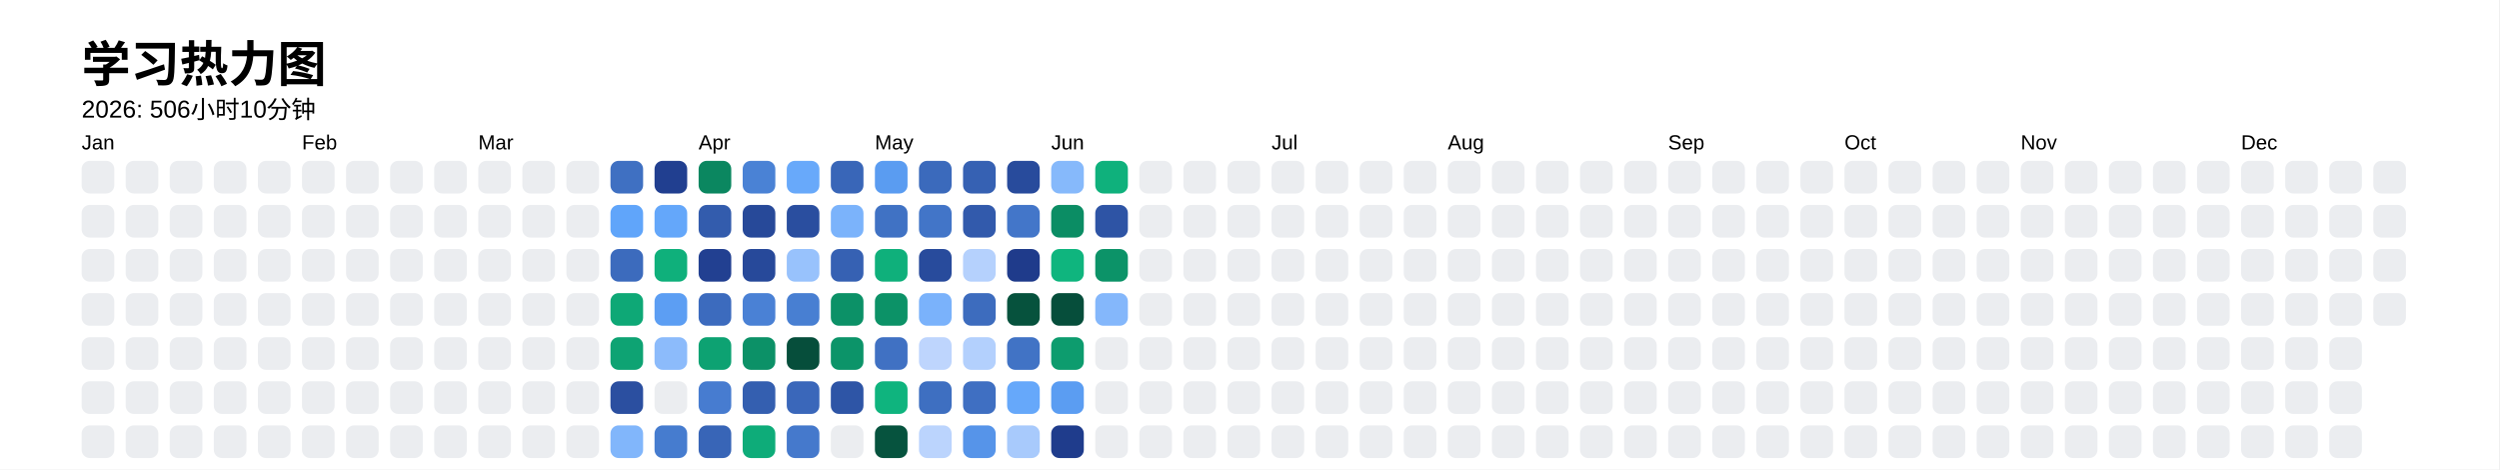
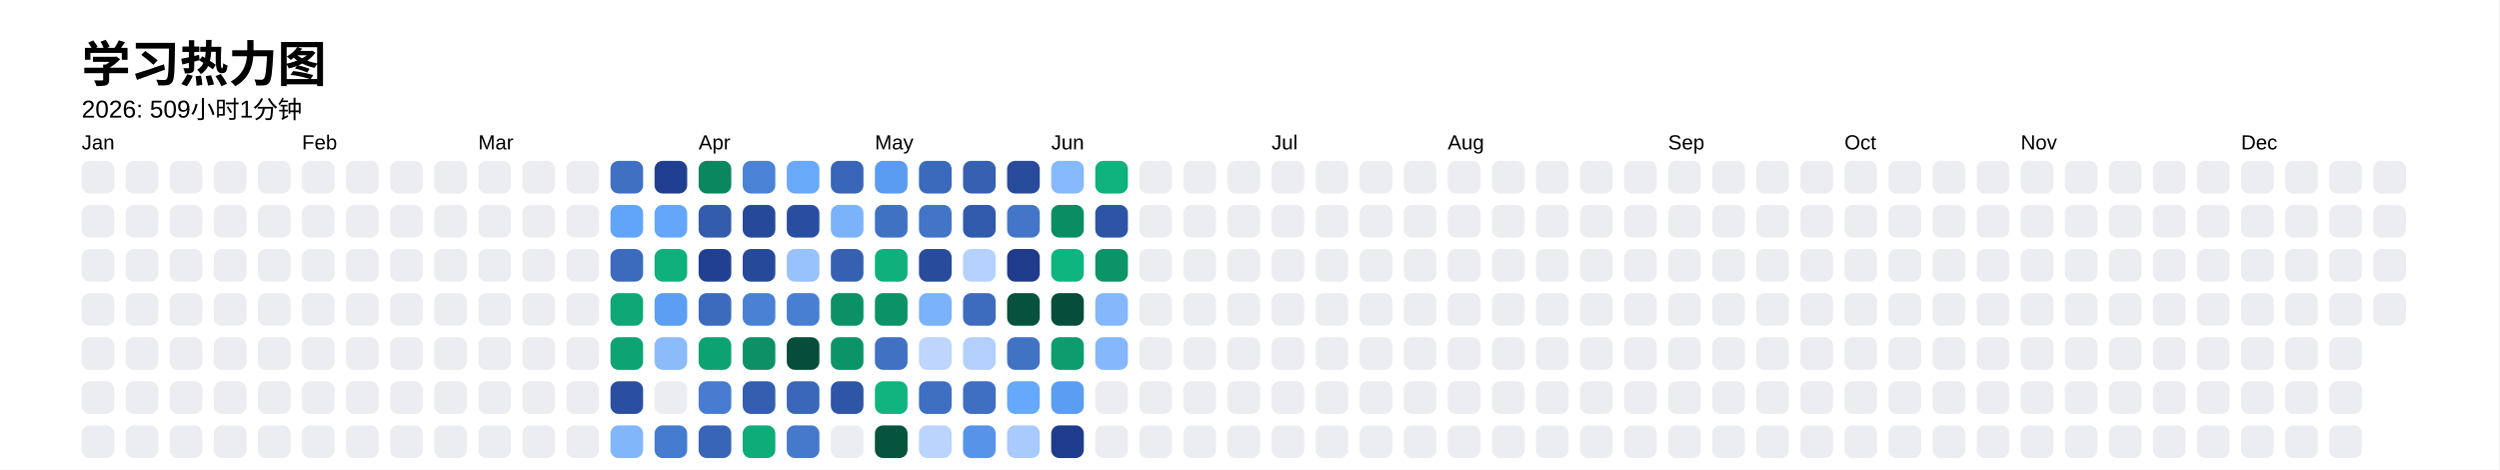
<svg xmlns="http://www.w3.org/2000/svg" style="background-color:white;" baseProfile="full" height="57.5mm" version="1.1" viewBox="0,0,306.2,57.5" width="306.2mm">
  <defs />
  <rect fill="#FFFFFF" height="57.5" width="306.2" x="0" y="0" />
  <text fill="#000000" style="font-size:6px; font-family:Arial; font-weight:bold;" x="10" y="10">学习热力图</text>
-   <text fill="#000000" style="font-size:3px; font-family:Arial;" x="10" y="14.4">2026: 506小时10分钟</text>
+   <text fill="#000000" style="font-size:3px; font-family:Arial;" x="10" y="14.4">2026: 509小时1分钟</text>
  <text fill="#000000" style="font-size:2.5px; font-family:Arial" x="10" y="18.3">Jan</text>
  <rect fill="#ebedf0" height="4" rx="1" ry="1" width="4" x="10" y="19.7" />
  <rect fill="#ebedf0" height="4" rx="1" ry="1" width="4" x="10" y="25.1" />
  <rect fill="#ebedf0" height="4" rx="1" ry="1" width="4" x="10" y="30.5" />
  <rect fill="#ebedf0" height="4" rx="1" ry="1" width="4" x="10" y="35.9" />
  <rect fill="#ebedf0" height="4" rx="1" ry="1" width="4" x="10" y="41.3" />
  <rect fill="#ebedf0" height="4" rx="1" ry="1" width="4" x="10" y="46.7" />
  <rect fill="#ebedf0" height="4" rx="1" ry="1" width="4" x="10" y="52.1" />
  <rect fill="#ebedf0" height="4" rx="1" ry="1" width="4" x="15.4" y="19.7" />
  <rect fill="#ebedf0" height="4" rx="1" ry="1" width="4" x="15.4" y="25.1" />
  <rect fill="#ebedf0" height="4" rx="1" ry="1" width="4" x="15.4" y="30.5" />
  <rect fill="#ebedf0" height="4" rx="1" ry="1" width="4" x="15.4" y="35.9" />
  <rect fill="#ebedf0" height="4" rx="1" ry="1" width="4" x="15.4" y="41.3" />
  <rect fill="#ebedf0" height="4" rx="1" ry="1" width="4" x="15.4" y="46.7" />
  <rect fill="#ebedf0" height="4" rx="1" ry="1" width="4" x="15.4" y="52.1" />
  <rect fill="#ebedf0" height="4" rx="1" ry="1" width="4" x="20.8" y="19.7" />
  <rect fill="#ebedf0" height="4" rx="1" ry="1" width="4" x="20.8" y="25.1" />
  <rect fill="#ebedf0" height="4" rx="1" ry="1" width="4" x="20.8" y="30.5" />
  <rect fill="#ebedf0" height="4" rx="1" ry="1" width="4" x="20.8" y="35.9" />
  <rect fill="#ebedf0" height="4" rx="1" ry="1" width="4" x="20.8" y="41.3" />
  <rect fill="#ebedf0" height="4" rx="1" ry="1" width="4" x="20.8" y="46.7" />
  <rect fill="#ebedf0" height="4" rx="1" ry="1" width="4" x="20.8" y="52.1" />
  <rect fill="#ebedf0" height="4" rx="1" ry="1" width="4" x="26.2" y="19.7" />
  <rect fill="#ebedf0" height="4" rx="1" ry="1" width="4" x="26.2" y="25.1" />
  <rect fill="#ebedf0" height="4" rx="1" ry="1" width="4" x="26.2" y="30.5" />
  <rect fill="#ebedf0" height="4" rx="1" ry="1" width="4" x="26.2" y="35.9" />
  <rect fill="#ebedf0" height="4" rx="1" ry="1" width="4" x="26.2" y="41.3" />
  <rect fill="#ebedf0" height="4" rx="1" ry="1" width="4" x="26.2" y="46.7" />
  <rect fill="#ebedf0" height="4" rx="1" ry="1" width="4" x="26.2" y="52.1" />
  <rect fill="#ebedf0" height="4" rx="1" ry="1" width="4" x="31.6" y="19.7" />
  <rect fill="#ebedf0" height="4" rx="1" ry="1" width="4" x="31.6" y="25.1" />
  <rect fill="#ebedf0" height="4" rx="1" ry="1" width="4" x="31.6" y="30.5" />
  <rect fill="#ebedf0" height="4" rx="1" ry="1" width="4" x="31.6" y="35.9" />
  <rect fill="#ebedf0" height="4" rx="1" ry="1" width="4" x="31.6" y="41.3" />
  <rect fill="#ebedf0" height="4" rx="1" ry="1" width="4" x="31.6" y="46.7" />
  <rect fill="#ebedf0" height="4" rx="1" ry="1" width="4" x="31.6" y="52.1" />
  <text fill="#000000" style="font-size:2.5px; font-family:Arial" x="37.0" y="18.3">Feb</text>
  <rect fill="#ebedf0" height="4" rx="1" ry="1" width="4" x="37.0" y="19.7" />
  <rect fill="#ebedf0" height="4" rx="1" ry="1" width="4" x="37.0" y="25.1" />
  <rect fill="#ebedf0" height="4" rx="1" ry="1" width="4" x="37.0" y="30.5" />
  <rect fill="#ebedf0" height="4" rx="1" ry="1" width="4" x="37.0" y="35.9" />
  <rect fill="#ebedf0" height="4" rx="1" ry="1" width="4" x="37.0" y="41.3" />
  <rect fill="#ebedf0" height="4" rx="1" ry="1" width="4" x="37.0" y="46.7" />
  <rect fill="#ebedf0" height="4" rx="1" ry="1" width="4" x="37.0" y="52.1" />
  <rect fill="#ebedf0" height="4" rx="1" ry="1" width="4" x="42.4" y="19.7" />
  <rect fill="#ebedf0" height="4" rx="1" ry="1" width="4" x="42.4" y="25.1" />
  <rect fill="#ebedf0" height="4" rx="1" ry="1" width="4" x="42.4" y="30.5" />
  <rect fill="#ebedf0" height="4" rx="1" ry="1" width="4" x="42.4" y="35.9" />
  <rect fill="#ebedf0" height="4" rx="1" ry="1" width="4" x="42.4" y="41.3" />
  <rect fill="#ebedf0" height="4" rx="1" ry="1" width="4" x="42.4" y="46.7" />
  <rect fill="#ebedf0" height="4" rx="1" ry="1" width="4" x="42.4" y="52.1" />
  <rect fill="#ebedf0" height="4" rx="1" ry="1" width="4" x="47.8" y="19.7" />
  <rect fill="#ebedf0" height="4" rx="1" ry="1" width="4" x="47.8" y="25.1" />
  <rect fill="#ebedf0" height="4" rx="1" ry="1" width="4" x="47.8" y="30.5" />
  <rect fill="#ebedf0" height="4" rx="1" ry="1" width="4" x="47.8" y="35.9" />
  <rect fill="#ebedf0" height="4" rx="1" ry="1" width="4" x="47.8" y="41.3" />
  <rect fill="#ebedf0" height="4" rx="1" ry="1" width="4" x="47.8" y="46.7" />
  <rect fill="#ebedf0" height="4" rx="1" ry="1" width="4" x="47.8" y="52.1" />
  <rect fill="#ebedf0" height="4" rx="1" ry="1" width="4" x="53.2" y="19.7" />
  <rect fill="#ebedf0" height="4" rx="1" ry="1" width="4" x="53.2" y="25.1" />
  <rect fill="#ebedf0" height="4" rx="1" ry="1" width="4" x="53.2" y="30.5" />
  <rect fill="#ebedf0" height="4" rx="1" ry="1" width="4" x="53.2" y="35.9" />
  <rect fill="#ebedf0" height="4" rx="1" ry="1" width="4" x="53.2" y="41.3" />
  <rect fill="#ebedf0" height="4" rx="1" ry="1" width="4" x="53.2" y="46.7" />
  <rect fill="#ebedf0" height="4" rx="1" ry="1" width="4" x="53.2" y="52.1" />
  <text fill="#000000" style="font-size:2.5px; font-family:Arial" x="58.6" y="18.3">Mar</text>
  <rect fill="#ebedf0" height="4" rx="1" ry="1" width="4" x="58.6" y="19.7" />
  <rect fill="#ebedf0" height="4" rx="1" ry="1" width="4" x="58.6" y="25.1" />
  <rect fill="#ebedf0" height="4" rx="1" ry="1" width="4" x="58.6" y="30.5" />
  <rect fill="#ebedf0" height="4" rx="1" ry="1" width="4" x="58.6" y="35.9" />
  <rect fill="#ebedf0" height="4" rx="1" ry="1" width="4" x="58.6" y="41.3" />
  <rect fill="#ebedf0" height="4" rx="1" ry="1" width="4" x="58.6" y="46.7" />
  <rect fill="#ebedf0" height="4" rx="1" ry="1" width="4" x="58.6" y="52.1" />
  <rect fill="#ebedf0" height="4" rx="1" ry="1" width="4" x="64" y="19.7" />
  <rect fill="#ebedf0" height="4" rx="1" ry="1" width="4" x="64" y="25.1" />
  <rect fill="#ebedf0" height="4" rx="1" ry="1" width="4" x="64" y="30.5" />
  <rect fill="#ebedf0" height="4" rx="1" ry="1" width="4" x="64" y="35.9" />
  <rect fill="#ebedf0" height="4" rx="1" ry="1" width="4" x="64" y="41.3" />
  <rect fill="#ebedf0" height="4" rx="1" ry="1" width="4" x="64" y="46.7" />
  <rect fill="#ebedf0" height="4" rx="1" ry="1" width="4" x="64" y="52.1" />
  <rect fill="#ebedf0" height="4" rx="1" ry="1" width="4" x="69.4" y="19.7" />
  <rect fill="#ebedf0" height="4" rx="1" ry="1" width="4" x="69.4" y="25.1" />
  <rect fill="#ebedf0" height="4" rx="1" ry="1" width="4" x="69.4" y="30.5" />
  <rect fill="#ebedf0" height="4" rx="1" ry="1" width="4" x="69.4" y="35.9" />
  <rect fill="#ebedf0" height="4" rx="1" ry="1" width="4" x="69.4" y="41.3" />
  <rect fill="#ebedf0" height="4" rx="1" ry="1" width="4" x="69.4" y="46.7" />
  <rect fill="#ebedf0" height="4" rx="1" ry="1" width="4" x="69.4" y="52.1" />
  <rect fill="#3f70c2" height="4" rx="1" ry="1" width="4" x="74.8" y="19.7" />
  <rect fill="#60a5fa" height="4" rx="1" ry="1" width="4" x="74.8" y="25.1" />
  <rect fill="#3c6bbd" height="4" rx="1" ry="1" width="4" x="74.8" y="30.5" />
  <rect fill="#0ea876" height="4" rx="1" ry="1" width="4" x="74.8" y="35.9" />
  <rect fill="#0ea373" height="4" rx="1" ry="1" width="4" x="74.8" y="41.3" />
  <rect fill="#2b4fa0" height="4" rx="1" ry="1" width="4" x="74.8" y="46.7" />
  <rect fill="#81b6fb" height="4" rx="1" ry="1" width="4" x="74.8" y="52.1" />
  <rect fill="#213f90" height="4" rx="1" ry="1" width="4" x="80.2" y="19.7" />
  <rect fill="#64a7fa" height="4" rx="1" ry="1" width="4" x="80.2" y="25.1" />
  <rect fill="#0fb07b" height="4" rx="1" ry="1" width="4" x="80.2" y="30.5" />
  <rect fill="#5c9ef3" height="4" rx="1" ry="1" width="4" x="80.2" y="35.9" />
  <rect fill="#8cbbfb" height="4" rx="1" ry="1" width="4" x="80.2" y="41.3" />
  <rect fill="#ebedf0" height="4" rx="1" ry="1" width="4" x="80.2" y="46.7" />
  <rect fill="#467ccf" height="4" rx="1" ry="1" width="4" x="80.2" y="52.1" />
  <text fill="#000000" style="font-size:2.5px; font-family:Arial" x="85.6" y="18.3">Apr</text>
  <rect fill="#0b8760" height="4" rx="1" ry="1" width="4" x="85.6" y="19.7" />
  <rect fill="#335cad" height="4" rx="1" ry="1" width="4" x="85.6" y="25.1" />
  <rect fill="#224091" height="4" rx="1" ry="1" width="4" x="85.6" y="30.5" />
  <rect fill="#3c6bbe" height="4" rx="1" ry="1" width="4" x="85.6" y="35.9" />
  <rect fill="#0da272" height="4" rx="1" ry="1" width="4" x="85.6" y="41.3" />
  <rect fill="#477cd0" height="4" rx="1" ry="1" width="4" x="85.6" y="46.7" />
  <rect fill="#3865b7" height="4" rx="1" ry="1" width="4" x="85.6" y="52.1" />
  <rect fill="#4a82d5" height="4" rx="1" ry="1" width="4" x="91" y="19.7" />
  <rect fill="#274999" height="4" rx="1" ry="1" width="4" x="91" y="25.1" />
  <rect fill="#27499a" height="4" rx="1" ry="1" width="4" x="91" y="30.5" />
  <rect fill="#4a81d5" height="4" rx="1" ry="1" width="4" x="91" y="35.9" />
  <rect fill="#0c9167" height="4" rx="1" ry="1" width="4" x="91" y="41.3" />
  <rect fill="#345fb0" height="4" rx="1" ry="1" width="4" x="91" y="46.7" />
  <rect fill="#0eac79" height="4" rx="1" ry="1" width="4" x="91" y="52.1" />
  <rect fill="#68a9fa" height="4" rx="1" ry="1" width="4" x="96.4" y="19.7" />
  <rect fill="#2a4e9f" height="4" rx="1" ry="1" width="4" x="96.4" y="25.1" />
  <rect fill="#98c2fc" height="4" rx="1" ry="1" width="4" x="96.4" y="30.5" />
  <rect fill="#487fd2" height="4" rx="1" ry="1" width="4" x="96.4" y="35.9" />
  <rect fill="#064e3b" height="4" rx="1" ry="1" width="4" x="96.4" y="41.3" />
  <rect fill="#3a67ba" height="4" rx="1" ry="1" width="4" x="96.4" y="46.7" />
  <rect fill="#4579cc" height="4" rx="1" ry="1" width="4" x="96.4" y="52.1" />
  <rect fill="#3966b8" height="4" rx="1" ry="1" width="4" x="101.8" y="19.7" />
  <rect fill="#7bb3fb" height="4" rx="1" ry="1" width="4" x="101.8" y="25.1" />
  <rect fill="#3661b3" height="4" rx="1" ry="1" width="4" x="101.8" y="30.5" />
  <rect fill="#0c9167" height="4" rx="1" ry="1" width="4" x="101.8" y="35.9" />
  <rect fill="#0c9469" height="4" rx="1" ry="1" width="4" x="101.8" y="41.3" />
  <rect fill="#2e55a6" height="4" rx="1" ry="1" width="4" x="101.8" y="46.7" />
  <rect fill="#ebedf0" height="4" rx="1" ry="1" width="4" x="101.8" y="52.1" />
  <text fill="#000000" style="font-size:2.5px; font-family:Arial" x="107.2" y="18.3">May</text>
  <rect fill="#5a9cf1" height="4" rx="1" ry="1" width="4" x="107.2" y="19.7" />
  <rect fill="#4072c4" height="4" rx="1" ry="1" width="4" x="107.2" y="25.1" />
  <rect fill="#0fb07b" height="4" rx="1" ry="1" width="4" x="107.2" y="30.5" />
  <rect fill="#0c9267" height="4" rx="1" ry="1" width="4" x="107.2" y="35.9" />
  <rect fill="#4071c3" height="4" rx="1" ry="1" width="4" x="107.2" y="41.3" />
  <rect fill="#0fb47e" height="4" rx="1" ry="1" width="4" x="107.2" y="46.7" />
  <rect fill="#06533e" height="4" rx="1" ry="1" width="4" x="107.2" y="52.1" />
  <rect fill="#3b6abc" height="4" rx="1" ry="1" width="4" x="112.6" y="19.7" />
  <rect fill="#4275c8" height="4" rx="1" ry="1" width="4" x="112.6" y="25.1" />
  <rect fill="#284b9c" height="4" rx="1" ry="1" width="4" x="112.6" y="30.5" />
  <rect fill="#7ab2fb" height="4" rx="1" ry="1" width="4" x="112.6" y="35.9" />
  <rect fill="#bed5fd" height="4" rx="1" ry="1" width="4" x="112.6" y="41.3" />
  <rect fill="#3e6fc1" height="4" rx="1" ry="1" width="4" x="112.6" y="46.7" />
  <rect fill="#bbd4fd" height="4" rx="1" ry="1" width="4" x="112.6" y="52.1" />
  <rect fill="#3661b3" height="4" rx="1" ry="1" width="4" x="118" y="19.7" />
  <rect fill="#325aac" height="4" rx="1" ry="1" width="4" x="118" y="25.1" />
  <rect fill="#b5d1fd" height="4" rx="1" ry="1" width="4" x="118" y="30.5" />
  <rect fill="#3d6cbe" height="4" rx="1" ry="1" width="4" x="118" y="35.9" />
  <rect fill="#b3d0fd" height="4" rx="1" ry="1" width="4" x="118" y="41.3" />
  <rect fill="#3f6fc2" height="4" rx="1" ry="1" width="4" x="118" y="46.7" />
  <rect fill="#5694e9" height="4" rx="1" ry="1" width="4" x="118" y="52.1" />
  <rect fill="#284b9c" height="4" rx="1" ry="1" width="4" x="123.4" y="19.7" />
  <rect fill="#4376c9" height="4" rx="1" ry="1" width="4" x="123.4" y="25.1" />
  <rect fill="#1f3b8b" height="4" rx="1" ry="1" width="4" x="123.4" y="30.5" />
  <rect fill="#06523d" height="4" rx="1" ry="1" width="4" x="123.4" y="35.9" />
  <rect fill="#4173c5" height="4" rx="1" ry="1" width="4" x="123.4" y="41.3" />
  <rect fill="#66a8fa" height="4" rx="1" ry="1" width="4" x="123.4" y="46.7" />
  <rect fill="#a8cafc" height="4" rx="1" ry="1" width="4" x="123.4" y="52.1" />
  <text fill="#000000" style="font-size:2.5px; font-family:Arial" x="128.8" y="18.3">Jun</text>
  <rect fill="#86b9fb" height="4" rx="1" ry="1" width="4" x="128.8" y="19.7" />
  <rect fill="#0b8d64" height="4" rx="1" ry="1" width="4" x="128.8" y="25.1" />
  <rect fill="#0fb57e" height="4" rx="1" ry="1" width="4" x="128.8" y="30.5" />
  <rect fill="#064e3b" height="4" rx="1" ry="1" width="4" x="128.8" y="35.9" />
  <rect fill="#0d9c6e" height="4" rx="1" ry="1" width="4" x="128.8" y="41.3" />
  <rect fill="#5b9df2" height="4" rx="1" ry="1" width="4" x="128.8" y="46.7" />
  <rect fill="#1f3c8c" height="4" rx="1" ry="1" width="4" x="128.8" y="52.1" />
  <rect fill="#0fb17c" height="4" rx="1" ry="1" width="4" x="134.2" y="19.7" />
  <rect fill="#2e54a5" height="4" rx="1" ry="1" width="4" x="134.2" y="25.1" />
  <rect fill="#0c9368" height="4" rx="1" ry="1" width="4" x="134.2" y="30.5" />
  <rect fill="#84b7fb" height="4" rx="1" ry="1" width="4" x="134.2" y="35.9" />
-   <rect fill="#ebedf0" height="4" rx="1" ry="1" width="4" x="134.2" y="41.3" />
+   <rect fill="#84b7fb" height="4" rx="1" ry="1" width="4" x="134.2" y="41.3" />
  <rect fill="#ebedf0" height="4" rx="1" ry="1" width="4" x="134.2" y="46.7" />
  <rect fill="#ebedf0" height="4" rx="1" ry="1" width="4" x="134.2" y="52.1" />
  <rect fill="#ebedf0" height="4" rx="1" ry="1" width="4" x="139.6" y="19.7" />
  <rect fill="#ebedf0" height="4" rx="1" ry="1" width="4" x="139.6" y="25.1" />
  <rect fill="#ebedf0" height="4" rx="1" ry="1" width="4" x="139.6" y="30.5" />
  <rect fill="#ebedf0" height="4" rx="1" ry="1" width="4" x="139.6" y="35.9" />
  <rect fill="#ebedf0" height="4" rx="1" ry="1" width="4" x="139.6" y="41.3" />
  <rect fill="#ebedf0" height="4" rx="1" ry="1" width="4" x="139.6" y="46.7" />
  <rect fill="#ebedf0" height="4" rx="1" ry="1" width="4" x="139.6" y="52.1" />
  <rect fill="#ebedf0" height="4" rx="1" ry="1" width="4" x="145" y="19.7" />
  <rect fill="#ebedf0" height="4" rx="1" ry="1" width="4" x="145" y="25.1" />
  <rect fill="#ebedf0" height="4" rx="1" ry="1" width="4" x="145" y="30.5" />
  <rect fill="#ebedf0" height="4" rx="1" ry="1" width="4" x="145" y="35.9" />
  <rect fill="#ebedf0" height="4" rx="1" ry="1" width="4" x="145" y="41.3" />
  <rect fill="#ebedf0" height="4" rx="1" ry="1" width="4" x="145" y="46.7" />
  <rect fill="#ebedf0" height="4" rx="1" ry="1" width="4" x="145" y="52.1" />
  <rect fill="#ebedf0" height="4" rx="1" ry="1" width="4" x="150.4" y="19.7" />
  <rect fill="#ebedf0" height="4" rx="1" ry="1" width="4" x="150.4" y="25.1" />
  <rect fill="#ebedf0" height="4" rx="1" ry="1" width="4" x="150.4" y="30.5" />
  <rect fill="#ebedf0" height="4" rx="1" ry="1" width="4" x="150.4" y="35.9" />
  <rect fill="#ebedf0" height="4" rx="1" ry="1" width="4" x="150.4" y="41.3" />
  <rect fill="#ebedf0" height="4" rx="1" ry="1" width="4" x="150.4" y="46.7" />
  <rect fill="#ebedf0" height="4" rx="1" ry="1" width="4" x="150.4" y="52.1" />
  <text fill="#000000" style="font-size:2.5px; font-family:Arial" x="155.8" y="18.3">Jul</text>
  <rect fill="#ebedf0" height="4" rx="1" ry="1" width="4" x="155.8" y="19.7" />
  <rect fill="#ebedf0" height="4" rx="1" ry="1" width="4" x="155.8" y="25.1" />
  <rect fill="#ebedf0" height="4" rx="1" ry="1" width="4" x="155.8" y="30.5" />
  <rect fill="#ebedf0" height="4" rx="1" ry="1" width="4" x="155.8" y="35.9" />
  <rect fill="#ebedf0" height="4" rx="1" ry="1" width="4" x="155.8" y="41.3" />
  <rect fill="#ebedf0" height="4" rx="1" ry="1" width="4" x="155.8" y="46.7" />
  <rect fill="#ebedf0" height="4" rx="1" ry="1" width="4" x="155.8" y="52.1" />
  <rect fill="#ebedf0" height="4" rx="1" ry="1" width="4" x="161.2" y="19.7" />
  <rect fill="#ebedf0" height="4" rx="1" ry="1" width="4" x="161.2" y="25.1" />
  <rect fill="#ebedf0" height="4" rx="1" ry="1" width="4" x="161.2" y="30.5" />
  <rect fill="#ebedf0" height="4" rx="1" ry="1" width="4" x="161.2" y="35.9" />
  <rect fill="#ebedf0" height="4" rx="1" ry="1" width="4" x="161.2" y="41.3" />
  <rect fill="#ebedf0" height="4" rx="1" ry="1" width="4" x="161.2" y="46.7" />
  <rect fill="#ebedf0" height="4" rx="1" ry="1" width="4" x="161.2" y="52.1" />
  <rect fill="#ebedf0" height="4" rx="1" ry="1" width="4" x="166.6" y="19.7" />
  <rect fill="#ebedf0" height="4" rx="1" ry="1" width="4" x="166.6" y="25.1" />
  <rect fill="#ebedf0" height="4" rx="1" ry="1" width="4" x="166.6" y="30.5" />
  <rect fill="#ebedf0" height="4" rx="1" ry="1" width="4" x="166.6" y="35.9" />
  <rect fill="#ebedf0" height="4" rx="1" ry="1" width="4" x="166.6" y="41.3" />
  <rect fill="#ebedf0" height="4" rx="1" ry="1" width="4" x="166.6" y="46.7" />
  <rect fill="#ebedf0" height="4" rx="1" ry="1" width="4" x="166.6" y="52.1" />
  <rect fill="#ebedf0" height="4" rx="1" ry="1" width="4" x="172" y="19.7" />
  <rect fill="#ebedf0" height="4" rx="1" ry="1" width="4" x="172" y="25.1" />
  <rect fill="#ebedf0" height="4" rx="1" ry="1" width="4" x="172" y="30.5" />
  <rect fill="#ebedf0" height="4" rx="1" ry="1" width="4" x="172" y="35.9" />
  <rect fill="#ebedf0" height="4" rx="1" ry="1" width="4" x="172" y="41.3" />
  <rect fill="#ebedf0" height="4" rx="1" ry="1" width="4" x="172" y="46.7" />
  <rect fill="#ebedf0" height="4" rx="1" ry="1" width="4" x="172" y="52.1" />
  <text fill="#000000" style="font-size:2.5px; font-family:Arial" x="177.4" y="18.3">Aug</text>
  <rect fill="#ebedf0" height="4" rx="1" ry="1" width="4" x="177.4" y="19.7" />
  <rect fill="#ebedf0" height="4" rx="1" ry="1" width="4" x="177.4" y="25.1" />
  <rect fill="#ebedf0" height="4" rx="1" ry="1" width="4" x="177.4" y="30.5" />
  <rect fill="#ebedf0" height="4" rx="1" ry="1" width="4" x="177.4" y="35.9" />
  <rect fill="#ebedf0" height="4" rx="1" ry="1" width="4" x="177.4" y="41.3" />
  <rect fill="#ebedf0" height="4" rx="1" ry="1" width="4" x="177.4" y="46.7" />
  <rect fill="#ebedf0" height="4" rx="1" ry="1" width="4" x="177.4" y="52.1" />
  <rect fill="#ebedf0" height="4" rx="1" ry="1" width="4" x="182.8" y="19.7" />
  <rect fill="#ebedf0" height="4" rx="1" ry="1" width="4" x="182.8" y="25.1" />
  <rect fill="#ebedf0" height="4" rx="1" ry="1" width="4" x="182.8" y="30.5" />
  <rect fill="#ebedf0" height="4" rx="1" ry="1" width="4" x="182.8" y="35.9" />
  <rect fill="#ebedf0" height="4" rx="1" ry="1" width="4" x="182.8" y="41.3" />
  <rect fill="#ebedf0" height="4" rx="1" ry="1" width="4" x="182.8" y="46.7" />
  <rect fill="#ebedf0" height="4" rx="1" ry="1" width="4" x="182.8" y="52.1" />
  <rect fill="#ebedf0" height="4" rx="1" ry="1" width="4" x="188.2" y="19.7" />
  <rect fill="#ebedf0" height="4" rx="1" ry="1" width="4" x="188.2" y="25.1" />
  <rect fill="#ebedf0" height="4" rx="1" ry="1" width="4" x="188.2" y="30.5" />
  <rect fill="#ebedf0" height="4" rx="1" ry="1" width="4" x="188.2" y="35.9" />
  <rect fill="#ebedf0" height="4" rx="1" ry="1" width="4" x="188.2" y="41.3" />
  <rect fill="#ebedf0" height="4" rx="1" ry="1" width="4" x="188.2" y="46.7" />
  <rect fill="#ebedf0" height="4" rx="1" ry="1" width="4" x="188.2" y="52.1" />
  <rect fill="#ebedf0" height="4" rx="1" ry="1" width="4" x="193.6" y="19.7" />
  <rect fill="#ebedf0" height="4" rx="1" ry="1" width="4" x="193.6" y="25.1" />
  <rect fill="#ebedf0" height="4" rx="1" ry="1" width="4" x="193.6" y="30.5" />
  <rect fill="#ebedf0" height="4" rx="1" ry="1" width="4" x="193.6" y="35.9" />
  <rect fill="#ebedf0" height="4" rx="1" ry="1" width="4" x="193.6" y="41.3" />
  <rect fill="#ebedf0" height="4" rx="1" ry="1" width="4" x="193.6" y="46.7" />
  <rect fill="#ebedf0" height="4" rx="1" ry="1" width="4" x="193.6" y="52.1" />
  <rect fill="#ebedf0" height="4" rx="1" ry="1" width="4" x="199" y="19.7" />
  <rect fill="#ebedf0" height="4" rx="1" ry="1" width="4" x="199" y="25.1" />
  <rect fill="#ebedf0" height="4" rx="1" ry="1" width="4" x="199" y="30.5" />
  <rect fill="#ebedf0" height="4" rx="1" ry="1" width="4" x="199" y="35.9" />
  <rect fill="#ebedf0" height="4" rx="1" ry="1" width="4" x="199" y="41.3" />
  <rect fill="#ebedf0" height="4" rx="1" ry="1" width="4" x="199" y="46.7" />
  <rect fill="#ebedf0" height="4" rx="1" ry="1" width="4" x="199" y="52.1" />
  <text fill="#000000" style="font-size:2.5px; font-family:Arial" x="204.4" y="18.3">Sep</text>
  <rect fill="#ebedf0" height="4" rx="1" ry="1" width="4" x="204.4" y="19.7" />
  <rect fill="#ebedf0" height="4" rx="1" ry="1" width="4" x="204.4" y="25.1" />
  <rect fill="#ebedf0" height="4" rx="1" ry="1" width="4" x="204.4" y="30.5" />
  <rect fill="#ebedf0" height="4" rx="1" ry="1" width="4" x="204.4" y="35.9" />
  <rect fill="#ebedf0" height="4" rx="1" ry="1" width="4" x="204.4" y="41.3" />
  <rect fill="#ebedf0" height="4" rx="1" ry="1" width="4" x="204.4" y="46.7" />
  <rect fill="#ebedf0" height="4" rx="1" ry="1" width="4" x="204.4" y="52.1" />
  <rect fill="#ebedf0" height="4" rx="1" ry="1" width="4" x="209.8" y="19.7" />
  <rect fill="#ebedf0" height="4" rx="1" ry="1" width="4" x="209.8" y="25.1" />
  <rect fill="#ebedf0" height="4" rx="1" ry="1" width="4" x="209.8" y="30.5" />
  <rect fill="#ebedf0" height="4" rx="1" ry="1" width="4" x="209.8" y="35.9" />
  <rect fill="#ebedf0" height="4" rx="1" ry="1" width="4" x="209.8" y="41.3" />
  <rect fill="#ebedf0" height="4" rx="1" ry="1" width="4" x="209.8" y="46.7" />
  <rect fill="#ebedf0" height="4" rx="1" ry="1" width="4" x="209.8" y="52.1" />
  <rect fill="#ebedf0" height="4" rx="1" ry="1" width="4" x="215.2" y="19.7" />
  <rect fill="#ebedf0" height="4" rx="1" ry="1" width="4" x="215.2" y="25.1" />
  <rect fill="#ebedf0" height="4" rx="1" ry="1" width="4" x="215.2" y="30.5" />
  <rect fill="#ebedf0" height="4" rx="1" ry="1" width="4" x="215.2" y="35.9" />
  <rect fill="#ebedf0" height="4" rx="1" ry="1" width="4" x="215.2" y="41.3" />
  <rect fill="#ebedf0" height="4" rx="1" ry="1" width="4" x="215.2" y="46.7" />
  <rect fill="#ebedf0" height="4" rx="1" ry="1" width="4" x="215.2" y="52.1" />
  <rect fill="#ebedf0" height="4" rx="1" ry="1" width="4" x="220.6" y="19.7" />
  <rect fill="#ebedf0" height="4" rx="1" ry="1" width="4" x="220.6" y="25.1" />
  <rect fill="#ebedf0" height="4" rx="1" ry="1" width="4" x="220.6" y="30.5" />
  <rect fill="#ebedf0" height="4" rx="1" ry="1" width="4" x="220.6" y="35.9" />
  <rect fill="#ebedf0" height="4" rx="1" ry="1" width="4" x="220.6" y="41.3" />
  <rect fill="#ebedf0" height="4" rx="1" ry="1" width="4" x="220.6" y="46.7" />
  <rect fill="#ebedf0" height="4" rx="1" ry="1" width="4" x="220.6" y="52.1" />
  <text fill="#000000" style="font-size:2.5px; font-family:Arial" x="226" y="18.3">Oct</text>
  <rect fill="#ebedf0" height="4" rx="1" ry="1" width="4" x="226" y="19.7" />
  <rect fill="#ebedf0" height="4" rx="1" ry="1" width="4" x="226" y="25.1" />
  <rect fill="#ebedf0" height="4" rx="1" ry="1" width="4" x="226" y="30.5" />
  <rect fill="#ebedf0" height="4" rx="1" ry="1" width="4" x="226" y="35.9" />
  <rect fill="#ebedf0" height="4" rx="1" ry="1" width="4" x="226" y="41.3" />
  <rect fill="#ebedf0" height="4" rx="1" ry="1" width="4" x="226" y="46.7" />
  <rect fill="#ebedf0" height="4" rx="1" ry="1" width="4" x="226" y="52.1" />
  <rect fill="#ebedf0" height="4" rx="1" ry="1" width="4" x="231.4" y="19.7" />
  <rect fill="#ebedf0" height="4" rx="1" ry="1" width="4" x="231.4" y="25.1" />
  <rect fill="#ebedf0" height="4" rx="1" ry="1" width="4" x="231.4" y="30.5" />
  <rect fill="#ebedf0" height="4" rx="1" ry="1" width="4" x="231.4" y="35.9" />
  <rect fill="#ebedf0" height="4" rx="1" ry="1" width="4" x="231.4" y="41.3" />
  <rect fill="#ebedf0" height="4" rx="1" ry="1" width="4" x="231.4" y="46.7" />
  <rect fill="#ebedf0" height="4" rx="1" ry="1" width="4" x="231.4" y="52.1" />
  <rect fill="#ebedf0" height="4" rx="1" ry="1" width="4" x="236.8" y="19.7" />
  <rect fill="#ebedf0" height="4" rx="1" ry="1" width="4" x="236.8" y="25.1" />
  <rect fill="#ebedf0" height="4" rx="1" ry="1" width="4" x="236.8" y="30.5" />
  <rect fill="#ebedf0" height="4" rx="1" ry="1" width="4" x="236.8" y="35.9" />
  <rect fill="#ebedf0" height="4" rx="1" ry="1" width="4" x="236.8" y="41.3" />
  <rect fill="#ebedf0" height="4" rx="1" ry="1" width="4" x="236.8" y="46.7" />
  <rect fill="#ebedf0" height="4" rx="1" ry="1" width="4" x="236.8" y="52.1" />
  <rect fill="#ebedf0" height="4" rx="1" ry="1" width="4" x="242.2" y="19.7" />
  <rect fill="#ebedf0" height="4" rx="1" ry="1" width="4" x="242.2" y="25.1" />
  <rect fill="#ebedf0" height="4" rx="1" ry="1" width="4" x="242.2" y="30.5" />
  <rect fill="#ebedf0" height="4" rx="1" ry="1" width="4" x="242.2" y="35.9" />
  <rect fill="#ebedf0" height="4" rx="1" ry="1" width="4" x="242.2" y="41.3" />
  <rect fill="#ebedf0" height="4" rx="1" ry="1" width="4" x="242.2" y="46.7" />
  <rect fill="#ebedf0" height="4" rx="1" ry="1" width="4" x="242.2" y="52.1" />
  <text fill="#000000" style="font-size:2.5px; font-family:Arial" x="247.6" y="18.3">Nov</text>
  <rect fill="#ebedf0" height="4" rx="1" ry="1" width="4" x="247.6" y="19.7" />
  <rect fill="#ebedf0" height="4" rx="1" ry="1" width="4" x="247.6" y="25.1" />
  <rect fill="#ebedf0" height="4" rx="1" ry="1" width="4" x="247.6" y="30.5" />
  <rect fill="#ebedf0" height="4" rx="1" ry="1" width="4" x="247.6" y="35.9" />
  <rect fill="#ebedf0" height="4" rx="1" ry="1" width="4" x="247.6" y="41.3" />
  <rect fill="#ebedf0" height="4" rx="1" ry="1" width="4" x="247.6" y="46.7" />
  <rect fill="#ebedf0" height="4" rx="1" ry="1" width="4" x="247.6" y="52.1" />
  <rect fill="#ebedf0" height="4" rx="1" ry="1" width="4" x="253" y="19.7" />
  <rect fill="#ebedf0" height="4" rx="1" ry="1" width="4" x="253" y="25.1" />
  <rect fill="#ebedf0" height="4" rx="1" ry="1" width="4" x="253" y="30.5" />
  <rect fill="#ebedf0" height="4" rx="1" ry="1" width="4" x="253" y="35.9" />
  <rect fill="#ebedf0" height="4" rx="1" ry="1" width="4" x="253" y="41.3" />
  <rect fill="#ebedf0" height="4" rx="1" ry="1" width="4" x="253" y="46.7" />
  <rect fill="#ebedf0" height="4" rx="1" ry="1" width="4" x="253" y="52.1" />
  <rect fill="#ebedf0" height="4" rx="1" ry="1" width="4" x="258.4" y="19.7" />
  <rect fill="#ebedf0" height="4" rx="1" ry="1" width="4" x="258.4" y="25.1" />
  <rect fill="#ebedf0" height="4" rx="1" ry="1" width="4" x="258.4" y="30.5" />
  <rect fill="#ebedf0" height="4" rx="1" ry="1" width="4" x="258.4" y="35.9" />
  <rect fill="#ebedf0" height="4" rx="1" ry="1" width="4" x="258.4" y="41.3" />
  <rect fill="#ebedf0" height="4" rx="1" ry="1" width="4" x="258.4" y="46.7" />
  <rect fill="#ebedf0" height="4" rx="1" ry="1" width="4" x="258.4" y="52.1" />
  <rect fill="#ebedf0" height="4" rx="1" ry="1" width="4" x="263.8" y="19.7" />
  <rect fill="#ebedf0" height="4" rx="1" ry="1" width="4" x="263.8" y="25.1" />
  <rect fill="#ebedf0" height="4" rx="1" ry="1" width="4" x="263.8" y="30.5" />
  <rect fill="#ebedf0" height="4" rx="1" ry="1" width="4" x="263.8" y="35.9" />
  <rect fill="#ebedf0" height="4" rx="1" ry="1" width="4" x="263.8" y="41.3" />
  <rect fill="#ebedf0" height="4" rx="1" ry="1" width="4" x="263.8" y="46.7" />
  <rect fill="#ebedf0" height="4" rx="1" ry="1" width="4" x="263.8" y="52.1" />
  <rect fill="#ebedf0" height="4" rx="1" ry="1" width="4" x="269.2" y="19.7" />
  <rect fill="#ebedf0" height="4" rx="1" ry="1" width="4" x="269.2" y="25.1" />
  <rect fill="#ebedf0" height="4" rx="1" ry="1" width="4" x="269.2" y="30.5" />
  <rect fill="#ebedf0" height="4" rx="1" ry="1" width="4" x="269.2" y="35.9" />
  <rect fill="#ebedf0" height="4" rx="1" ry="1" width="4" x="269.2" y="41.3" />
  <rect fill="#ebedf0" height="4" rx="1" ry="1" width="4" x="269.2" y="46.7" />
  <rect fill="#ebedf0" height="4" rx="1" ry="1" width="4" x="269.2" y="52.1" />
  <text fill="#000000" style="font-size:2.5px; font-family:Arial" x="274.6" y="18.3">Dec</text>
  <rect fill="#ebedf0" height="4" rx="1" ry="1" width="4" x="274.6" y="19.7" />
  <rect fill="#ebedf0" height="4" rx="1" ry="1" width="4" x="274.6" y="25.1" />
  <rect fill="#ebedf0" height="4" rx="1" ry="1" width="4" x="274.6" y="30.5" />
  <rect fill="#ebedf0" height="4" rx="1" ry="1" width="4" x="274.6" y="35.9" />
  <rect fill="#ebedf0" height="4" rx="1" ry="1" width="4" x="274.6" y="41.3" />
  <rect fill="#ebedf0" height="4" rx="1" ry="1" width="4" x="274.6" y="46.7" />
  <rect fill="#ebedf0" height="4" rx="1" ry="1" width="4" x="274.6" y="52.1" />
  <rect fill="#ebedf0" height="4" rx="1" ry="1" width="4" x="280" y="19.7" />
  <rect fill="#ebedf0" height="4" rx="1" ry="1" width="4" x="280" y="25.1" />
  <rect fill="#ebedf0" height="4" rx="1" ry="1" width="4" x="280" y="30.5" />
  <rect fill="#ebedf0" height="4" rx="1" ry="1" width="4" x="280" y="35.9" />
  <rect fill="#ebedf0" height="4" rx="1" ry="1" width="4" x="280" y="41.3" />
  <rect fill="#ebedf0" height="4" rx="1" ry="1" width="4" x="280" y="46.7" />
  <rect fill="#ebedf0" height="4" rx="1" ry="1" width="4" x="280" y="52.1" />
  <rect fill="#ebedf0" height="4" rx="1" ry="1" width="4" x="285.4" y="19.7" />
  <rect fill="#ebedf0" height="4" rx="1" ry="1" width="4" x="285.4" y="25.1" />
  <rect fill="#ebedf0" height="4" rx="1" ry="1" width="4" x="285.4" y="30.5" />
  <rect fill="#ebedf0" height="4" rx="1" ry="1" width="4" x="285.4" y="35.9" />
  <rect fill="#ebedf0" height="4" rx="1" ry="1" width="4" x="285.4" y="41.3" />
  <rect fill="#ebedf0" height="4" rx="1" ry="1" width="4" x="285.4" y="46.7" />
  <rect fill="#ebedf0" height="4" rx="1" ry="1" width="4" x="285.4" y="52.1" />
  <rect fill="#ebedf0" height="4" rx="1" ry="1" width="4" x="290.8" y="19.7" />
  <rect fill="#ebedf0" height="4" rx="1" ry="1" width="4" x="290.8" y="25.1" />
  <rect fill="#ebedf0" height="4" rx="1" ry="1" width="4" x="290.8" y="30.5" />
  <rect fill="#ebedf0" height="4" rx="1" ry="1" width="4" x="290.8" y="35.9" />
</svg>
